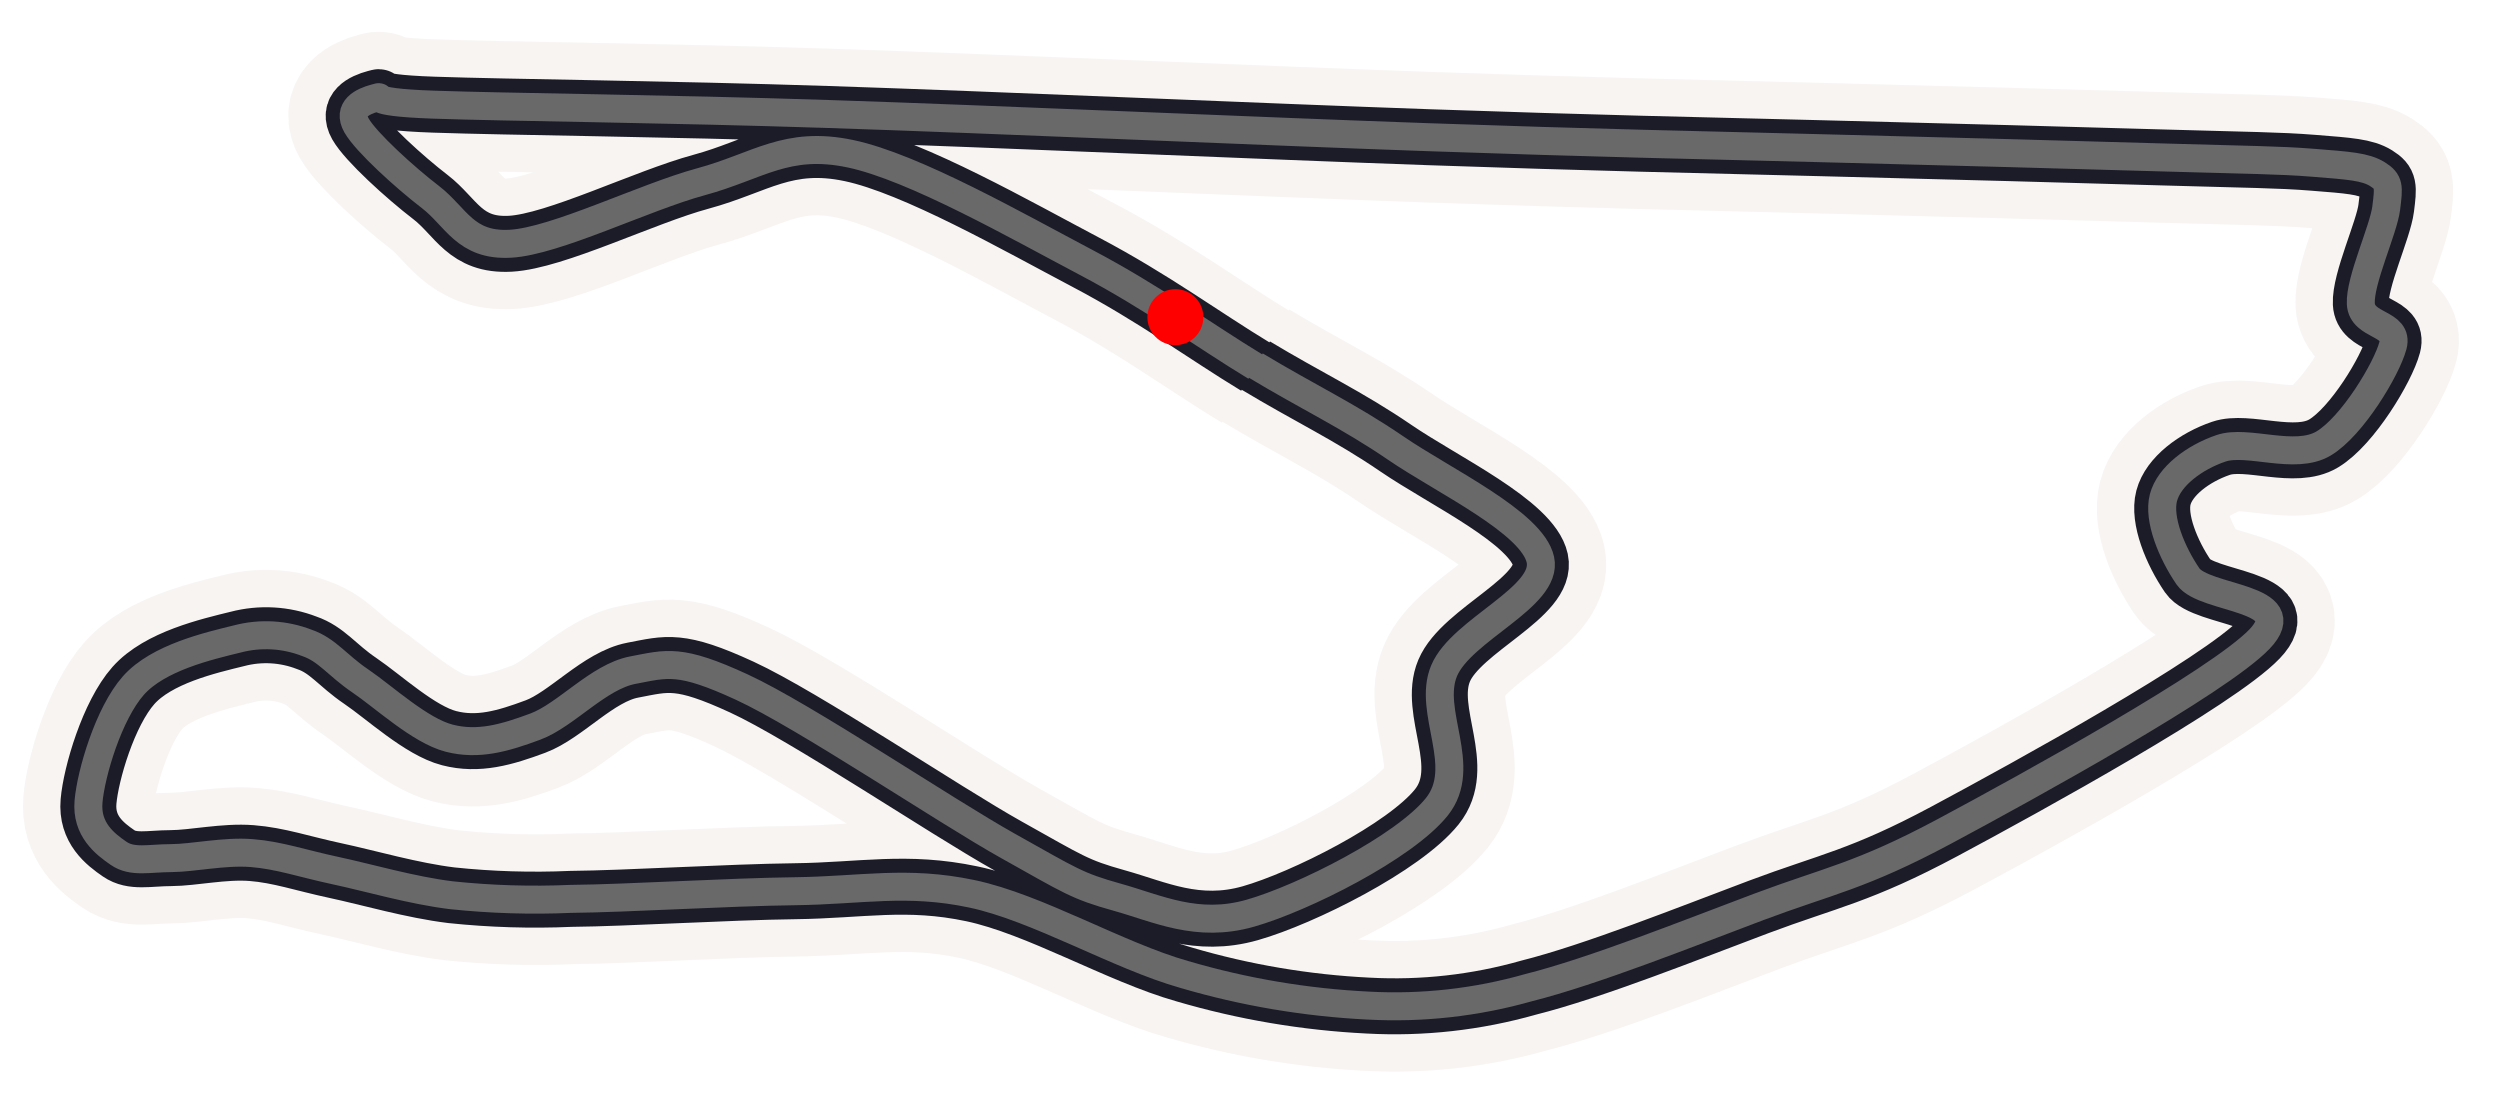
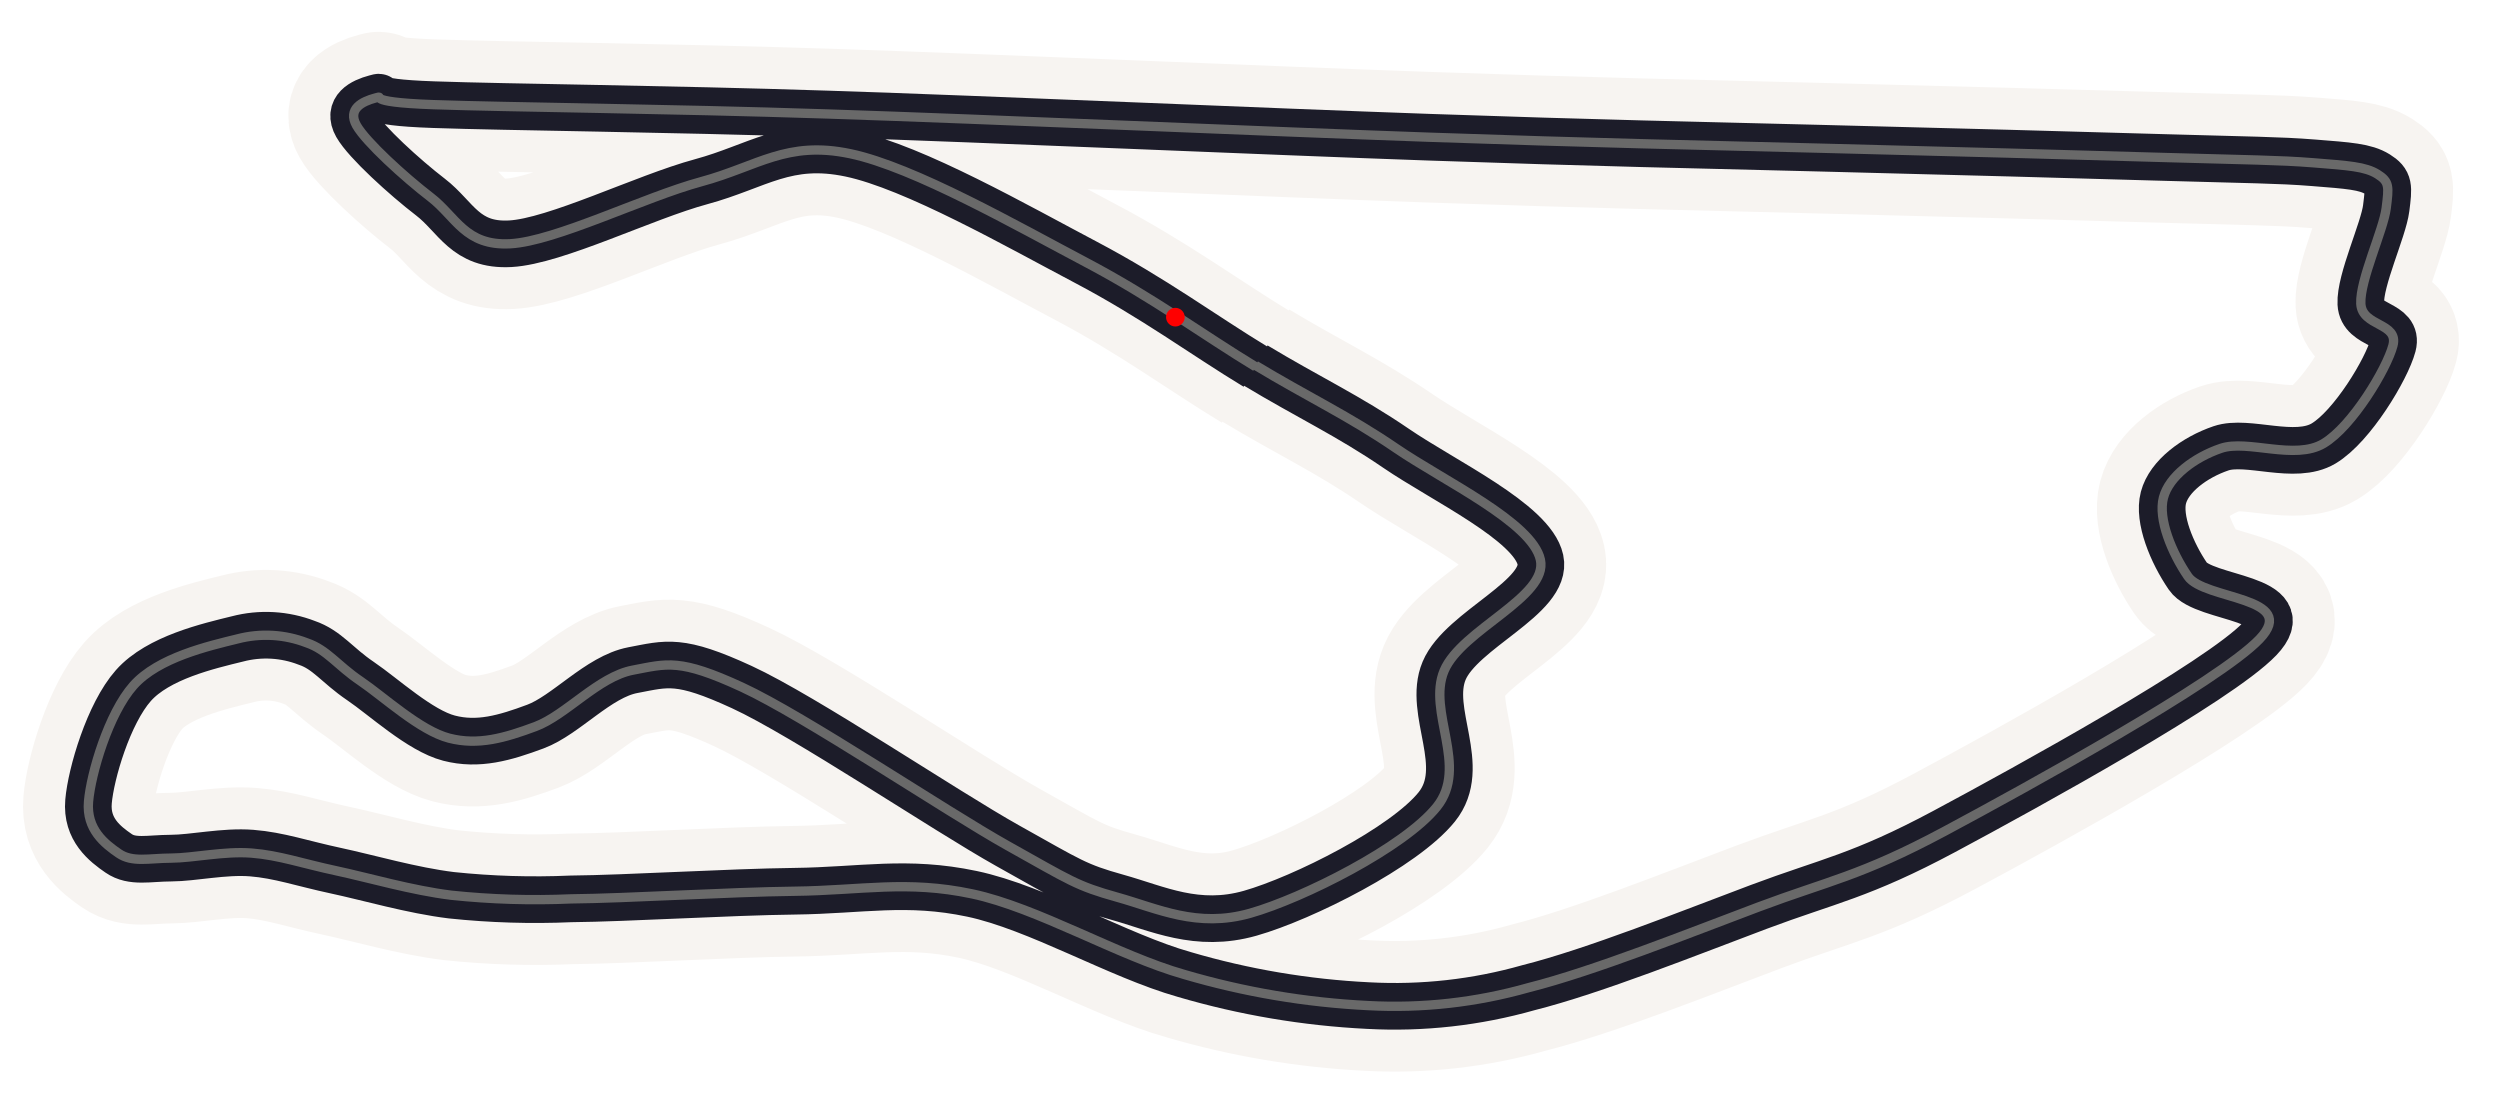
<svg xmlns="http://www.w3.org/2000/svg" viewBox="7 81 268 119">
  <g>
    <path d="M141.59,120.17c5.55,3.35,10,5.42,15.07,8.89S171.26,137,172.13,141s-8.47,7.49-10.32,11.9,2.68,10.28-.79,14.6-14.31,9.78-20,11.4-9.92-.51-14.26-1.72-5-1.75-11.74-5.52-21.79-13.91-28.49-17-8-2.52-11.69-1.82-7.17,4.83-10.45,6.05-6.13,2.05-9.25,1.24-7-4.43-9.51-6.13-3.55-3.34-5.75-4.09a12.1,12.1,0,0,0-7.42-.42c-3.09.76-8.5,2-11.16,5s-4.55,9.43-4.81,12.43,1.76,4.55,3.23,5.56,3.23.52,5.61.51,5.7-.77,8.64-.54,5.45,1.12,9,1.88,8.22,2.13,12.42,2.64a86.2,86.2,0,0,0,12.81.39c6.13-.06,16.81-.73,24-.82s12-1.2,19,.28,15.67,6.64,22.74,8.64a84.68,84.68,0,0,0,19.74,3.34,52.47,52.47,0,0,0,17.17-1.92c7-1.76,17.26-5.87,24.69-8.66s10.94-3.3,19.89-8.09,29.43-16.06,33.79-20.62-5.94-4.19-7.67-6.72-3.23-6.15-2.63-8.44,3.32-4.32,6.17-5.29,7.92,1.32,11-.52,6.77-8,7.43-10.49-3.32-2-3.44-4.5,2.43-7.91,2.72-10.23.36-2.84-.94-3.65-3.1-.92-6.87-1.22-6.95-.3-15.73-.56-23.77-.67-36.94-1-24.35-.56-42.11-1.18-46.64-1.91-64.43-2.49-34.19-.72-42.28-1-4.9-1.08-6.28-.71-3,1.17-2,2.94,5.18,5.57,7.93,7.68,3.71,5.26,8.55,5,14.37-5,20.46-6.65,9.16-4.44,16-3,18,7.82,25.25,11.64,12.67,7.85,18.2,11.2" fill="none" stroke="#f7f4f1" stroke-width="14" />
-     <path d="M141.59,120.17c5.55,3.35,10,5.42,15.07,8.89S171.26,137,172.13,141s-8.47,7.49-10.32,11.9,2.68,10.28-.79,14.6-14.31,9.78-20,11.4-9.92-.51-14.26-1.72-5-1.75-11.74-5.52-21.79-13.91-28.49-17-8-2.52-11.69-1.82-7.17,4.83-10.45,6.05-6.13,2.05-9.25,1.24-7-4.43-9.51-6.13-3.55-3.34-5.75-4.09a12.1,12.1,0,0,0-7.42-.42c-3.09.76-8.5,2-11.16,5s-4.55,9.43-4.81,12.43,1.76,4.55,3.23,5.56,3.23.52,5.61.51,5.7-.77,8.64-.54,5.45,1.12,9,1.88,8.22,2.13,12.42,2.64a86.2,86.2,0,0,0,12.81.39c6.13-.06,16.81-.73,24-.82s12-1.2,19,.28,15.67,6.64,22.74,8.64a84.68,84.68,0,0,0,19.74,3.34,52.47,52.47,0,0,0,17.17-1.92c7-1.76,17.26-5.87,24.69-8.66s10.94-3.3,19.89-8.09,29.43-16.06,33.79-20.62-5.94-4.19-7.67-6.72-3.23-6.15-2.63-8.44,3.32-4.32,6.17-5.29,7.92,1.32,11-.52,6.77-8,7.43-10.49-3.32-2-3.44-4.5,2.43-7.91,2.72-10.23.36-2.84-.94-3.65-3.1-.92-6.87-1.22-6.95-.3-15.73-.56-23.77-.67-36.94-1-24.35-.56-42.11-1.18-46.64-1.91-64.43-2.49-34.19-.72-42.28-1-4.9-1.08-6.28-.71-3,1.17-2,2.94,5.18,5.57,7.93,7.68,3.71,5.26,8.55,5,14.37-5,20.46-6.65,9.16-4.44,16-3,18,7.82,25.25,11.64,12.67,7.85,18.2,11.2" fill="none" stroke="#1c1c29" stroke-width="6" />
-     <path d="M141.59,120.17c5.55,3.35,10,5.42,15.07,8.89S171.26,137,172.13,141s-8.47,7.49-10.32,11.9,2.68,10.28-.79,14.6-14.31,9.78-20,11.4-9.92-.51-14.26-1.72-5-1.75-11.74-5.52-21.79-13.91-28.49-17-8-2.52-11.69-1.82-7.17,4.83-10.45,6.05-6.13,2.05-9.25,1.24-7-4.43-9.51-6.13-3.55-3.34-5.75-4.09a12.1,12.1,0,0,0-7.42-.42c-3.09.76-8.5,2-11.16,5s-4.55,9.43-4.81,12.43,1.76,4.55,3.23,5.56,3.23.52,5.61.51,5.7-.77,8.64-.54,5.45,1.12,9,1.88,8.22,2.13,12.42,2.64a86.2,86.2,0,0,0,12.81.39c6.13-.06,16.81-.73,24-.82s12-1.2,19,.28,15.67,6.64,22.74,8.64a84.68,84.68,0,0,0,19.74,3.34,52.47,52.47,0,0,0,17.17-1.92c7-1.76,17.26-5.87,24.69-8.66s10.94-3.3,19.89-8.09,29.43-16.06,33.79-20.62-5.94-4.19-7.67-6.72-3.23-6.15-2.63-8.44,3.32-4.32,6.17-5.29,7.92,1.32,11-.52,6.77-8,7.43-10.49-3.32-2-3.44-4.5,2.43-7.91,2.72-10.23.36-2.84-.94-3.65-3.1-.92-6.87-1.22-6.95-.3-15.73-.56-23.77-.67-36.94-1-24.35-.56-42.11-1.18-46.64-1.91-64.43-2.49-34.19-.72-42.28-1-4.9-1.08-6.28-.71-3,1.17-2,2.94,5.18,5.57,7.93,7.68,3.71,5.26,8.55,5,14.37-5,20.46-6.65,9.16-4.44,16-3,18,7.82,25.25,11.64,12.67,7.85,18.2,11.2" fill="none" stroke="#696969ff       " stroke-width="3" />
-     <circle cx="133" cy="115" r="3" fill="#ff0000ff" />
+     <path d="M141.59,120.17c5.55,3.35,10,5.42,15.07,8.89S171.26,137,172.13,141s-8.47,7.49-10.32,11.9,2.68,10.28-.79,14.6-14.31,9.78-20,11.4-9.92-.51-14.26-1.72-5-1.75-11.74-5.52-21.79-13.91-28.49-17-8-2.52-11.69-1.82-7.17,4.83-10.45,6.05-6.13,2.05-9.25,1.24-7-4.43-9.51-6.13-3.55-3.34-5.75-4.09a12.1,12.1,0,0,0-7.42-.42c-3.09.76-8.5,2-11.16,5s-4.55,9.43-4.81,12.43,1.76,4.55,3.23,5.56,3.23.52,5.61.51,5.7-.77,8.64-.54,5.45,1.12,9,1.88,8.22,2.13,12.42,2.64a86.2,86.2,0,0,0,12.81.39c6.13-.06,16.81-.73,24-.82s12-1.2,19,.28,15.67,6.64,22.74,8.64a84.68,84.68,0,0,0,19.74,3.34,52.47,52.47,0,0,0,17.17-1.92c7-1.76,17.26-5.87,24.69-8.66s10.94-3.3,19.89-8.09,29.43-16.06,33.79-20.62-5.94-4.19-7.67-6.72-3.23-6.15-2.63-8.44,3.32-4.32,6.17-5.29,7.92,1.32,11-.52,6.77-8,7.43-10.49-3.32-2-3.44-4.5,2.43-7.91,2.72-10.23.36-2.84-.94-3.65-3.1-.92-6.87-1.22-6.95-.3-15.73-.56-23.77-.67-36.94-1-24.35-.56-42.11-1.18-46.64-1.91-64.43-2.49-34.19-.72-42.28-1-4.9-1.08-6.28-.71-3,1.17-2,2.94,5.18,5.57,7.93,7.68,3.71,5.26,8.55,5,14.37-5,20.46-6.65,9.16-4.44,16-3,18,7.82,25.25,11.64,12.67,7.85,18.2,11.2" fill="none" stroke="#1c1c29" stroke-width="5" />
+     <path d="M141.59,120.17c5.55,3.35,10,5.42,15.07,8.89S171.26,137,172.13,141s-8.47,7.49-10.32,11.9,2.68,10.28-.79,14.6-14.31,9.78-20,11.4-9.92-.51-14.26-1.72-5-1.75-11.74-5.52-21.79-13.91-28.49-17-8-2.52-11.69-1.82-7.17,4.83-10.45,6.05-6.13,2.05-9.25,1.24-7-4.43-9.51-6.13-3.55-3.34-5.75-4.09a12.1,12.1,0,0,0-7.42-.42c-3.09.76-8.5,2-11.16,5s-4.55,9.43-4.81,12.43,1.76,4.55,3.23,5.56,3.23.52,5.61.51,5.7-.77,8.64-.54,5.45,1.12,9,1.88,8.22,2.13,12.42,2.64a86.2,86.2,0,0,0,12.81.39c6.13-.06,16.81-.73,24-.82s12-1.2,19,.28,15.67,6.64,22.74,8.64a84.68,84.68,0,0,0,19.74,3.34,52.47,52.47,0,0,0,17.17-1.92c7-1.76,17.26-5.87,24.69-8.66s10.94-3.3,19.89-8.09,29.43-16.06,33.79-20.62-5.94-4.19-7.67-6.72-3.23-6.15-2.63-8.44,3.32-4.32,6.17-5.29,7.92,1.32,11-.52,6.77-8,7.43-10.49-3.32-2-3.44-4.5,2.43-7.91,2.72-10.23.36-2.84-.94-3.65-3.1-.92-6.87-1.22-6.95-.3-15.73-.56-23.77-.67-36.94-1-24.35-.56-42.11-1.18-46.64-1.91-64.43-2.49-34.19-.72-42.28-1-4.9-1.08-6.28-.71-3,1.17-2,2.94,5.18,5.57,7.93,7.68,3.71,5.26,8.55,5,14.37-5,20.46-6.65,9.16-4.44,16-3,18,7.82,25.25,11.64,12.67,7.85,18.2,11.2" fill="none" stroke="#696969ff       " stroke-width="1" />
+     <circle cx="133" cy="115" r="1" fill="#ff0000ff" />
  </g>
</svg>
